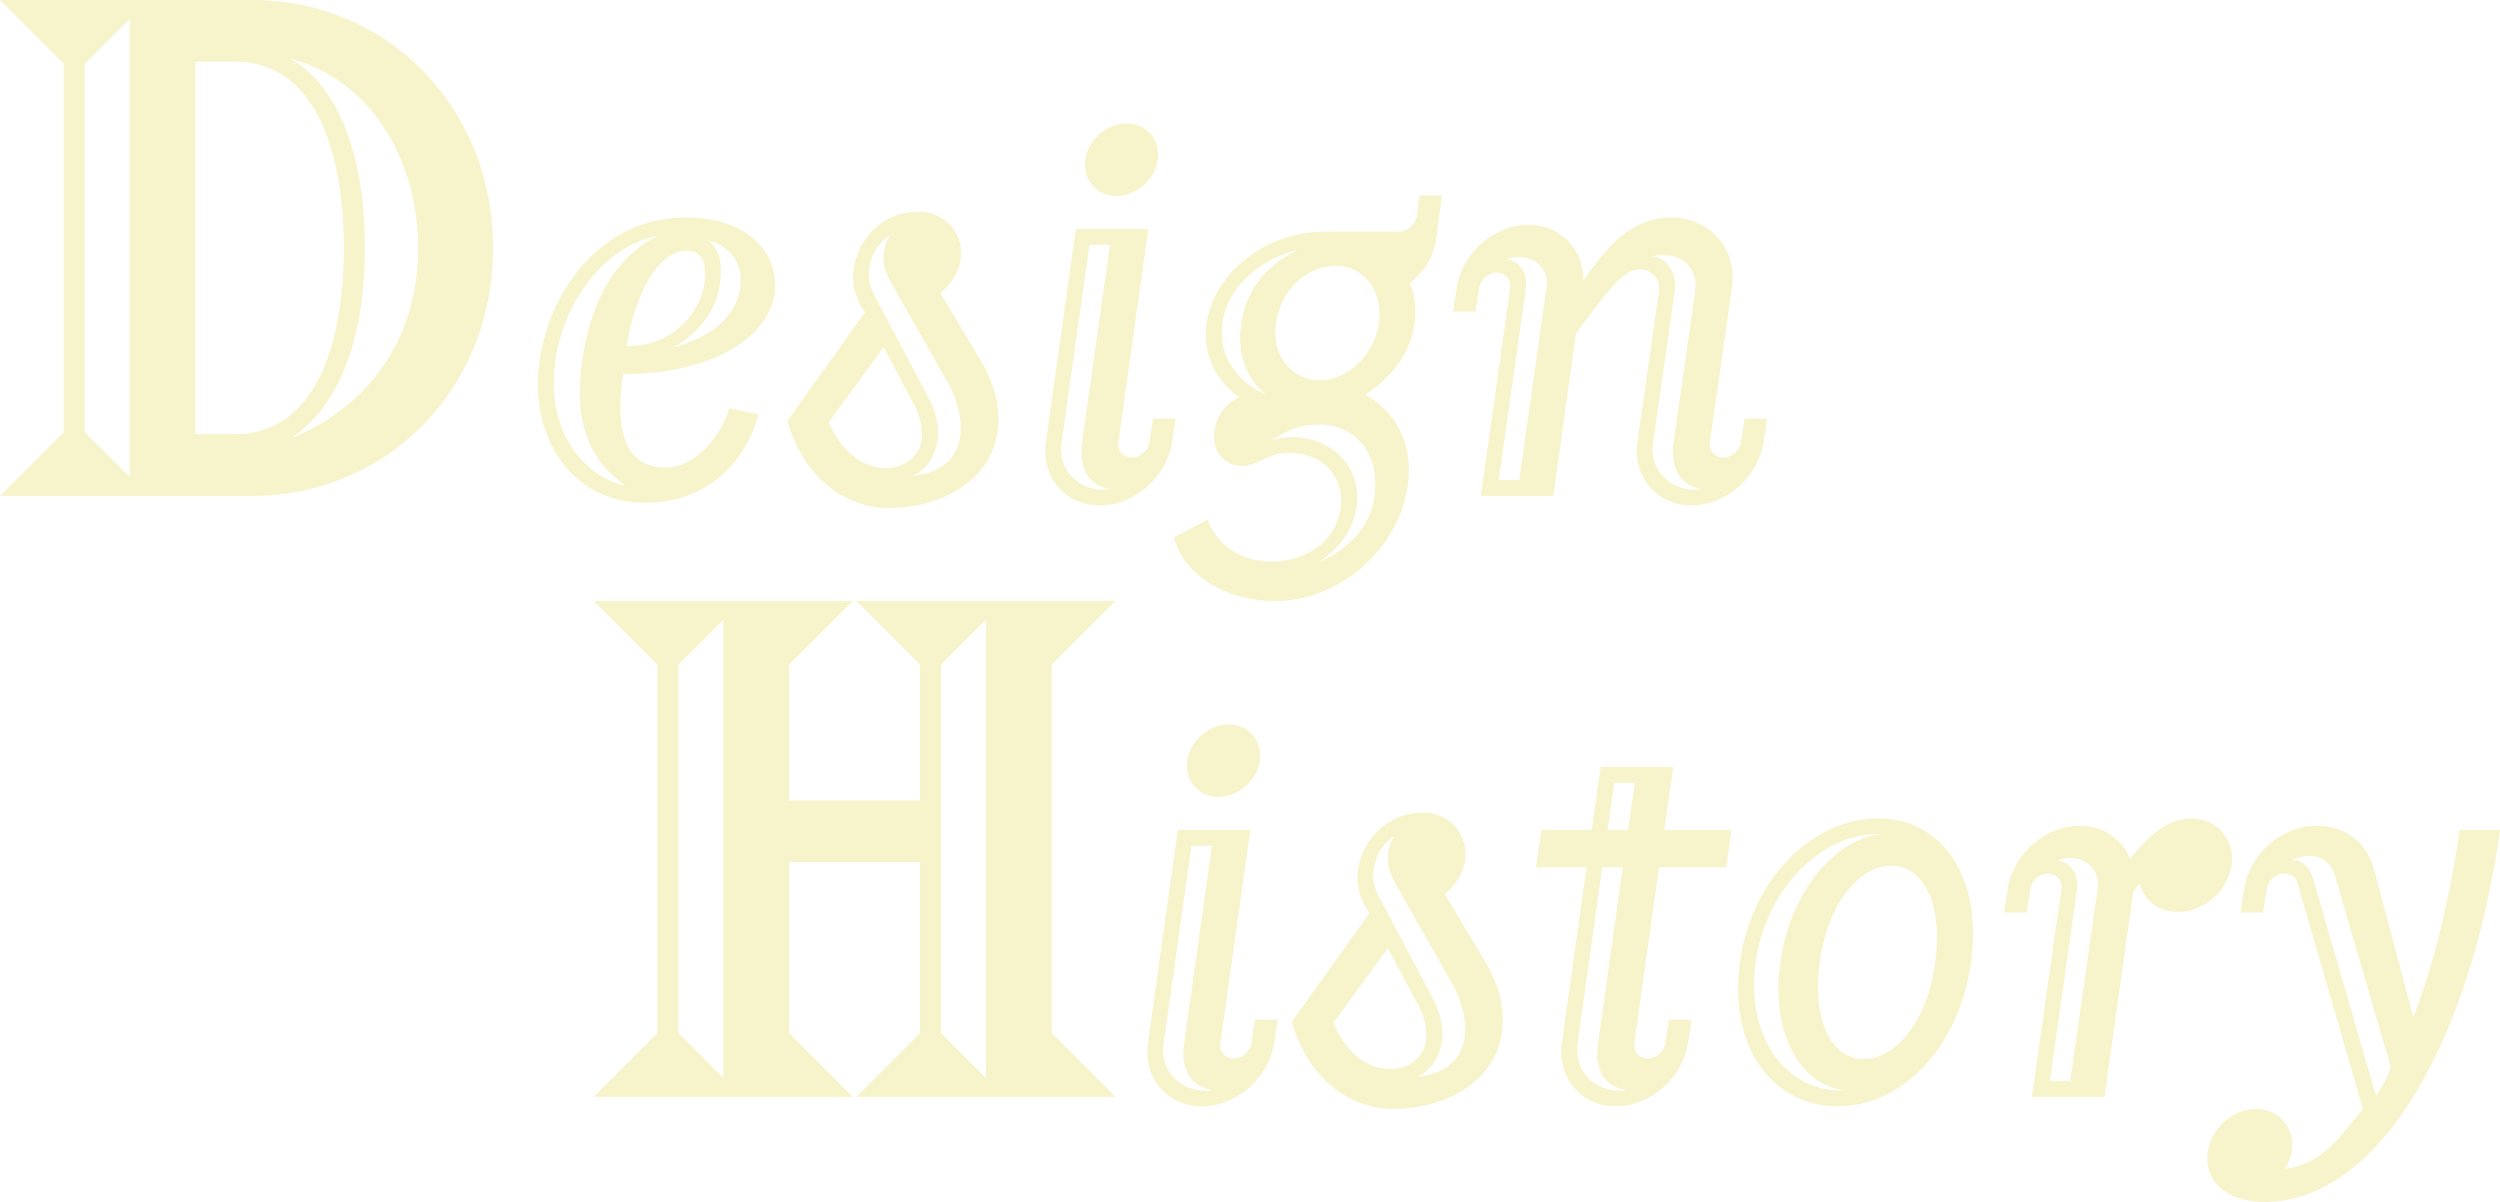
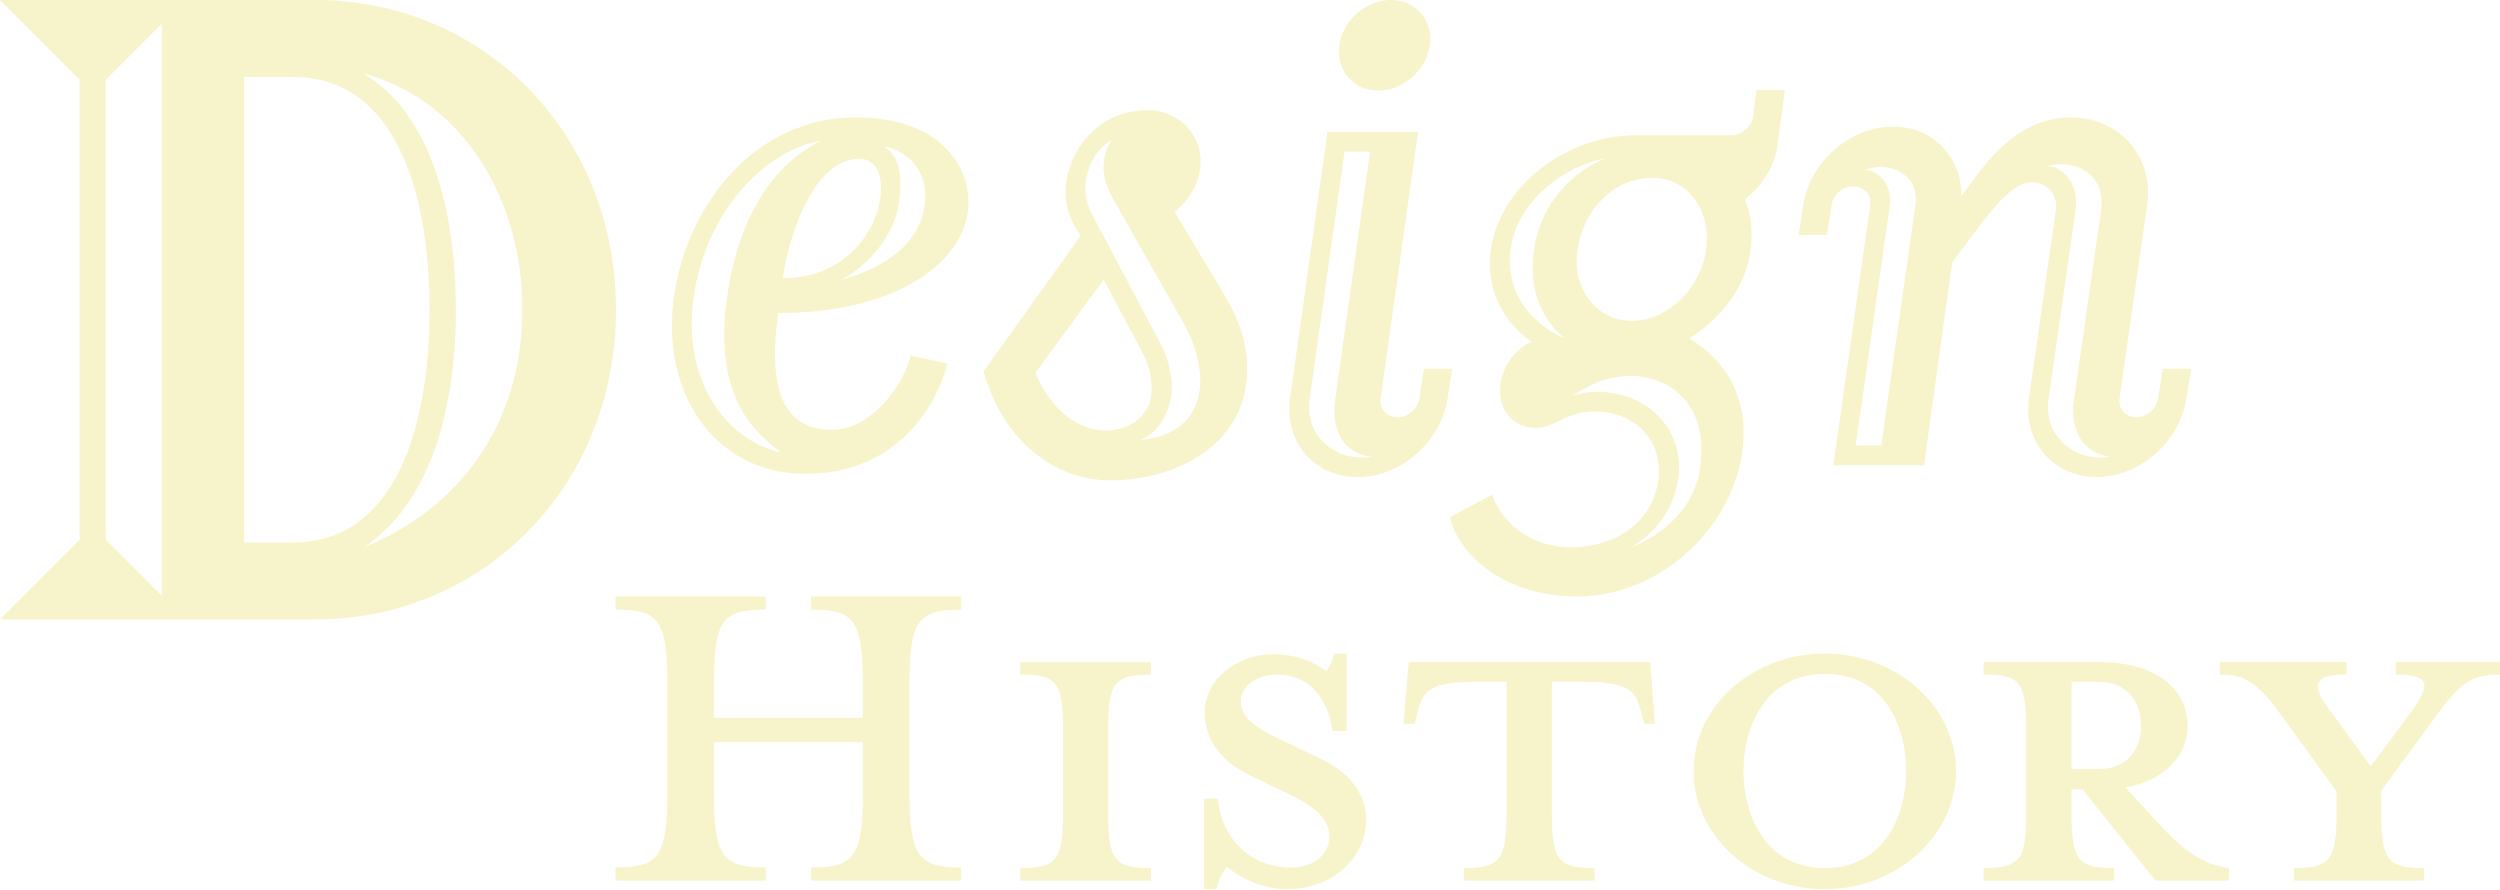
- <svg xmlns="http://www.w3.org/2000/svg" id="Layer_1" data-name="Layer 1" viewBox="0 0 1284.97 617.76">
+ <svg xmlns="http://www.w3.org/2000/svg" id="Layer_1" data-name="Layer 1" viewBox="0 0 1028.66 365.86">
  <defs>
    <style>
      .cls-1 {
        fill: #f7f3ca;
      }
    </style>
  </defs>
  <g>
-     <path class="cls-1" d="M573.35,308.88l-32.76,32.76v189.36l32.76,32.76h-133.2l32.76-32.76v-87.84h-67.32v87.84l32.76,32.76h-133.2l32.76-32.76v-189.36l-32.76-32.76h133.2l-32.76,32.76v69.84h67.32v-69.84l-32.76-32.76h133.2ZM371.75,318.6l-23.04,23.04v189.36l23.04,23.04v-235.44ZM506.75,318.6l-23.04,23.04v189.36l23.04,23.04v-235.44Z" />
-     <path class="cls-1" d="M617.81,568.62c-17.82,0-30.24-14.31-27.81-32.4l15.39-109.62h37.26l-15.39,109.62c-.54,4.32,2.43,7.83,7.02,7.83,4.05,0,8.37-3.51,8.91-7.83l1.89-12.15h11.61l-1.89,12.15c-2.7,17.82-19.17,32.4-36.99,32.4ZM608.63,536.22l14.31-101.52h-10.53l-14.31,101.52c-2.43,16.2,11.61,26.46,25.38,24.03-10.26-1.08-17.01-9.72-14.85-24.03ZM647.51,390.96c-1.35,10.26-11.07,18.63-21.33,18.63s-17.28-8.37-15.93-18.63,11.07-18.63,21.33-18.63,17.28,8.37,15.93,18.63Z" />
-     <path class="cls-1" d="M762.8,493.29c7.83,12.96,10.8,24.84,9.18,37.26-3.51,25.92-29.7,39.42-55.89,39.42-22.68,0-44.01-15.93-52.11-44.82l39.96-55.89s-7.83-9.18-5.94-22.14c2.16-14.85,14.31-29.43,33.48-29.43,13.23,0,23.22,10.8,21.6,24.03-1.35,11.07-10.53,17.82-10.53,17.82l20.25,33.75ZM714.47,549.45c10.26,0,18.63-6.75,18.63-16.74,0-5.13-1.08-10.26-3.51-14.85l-16.2-30.51-28.08,38.34c4.86,12.15,15.12,23.76,29.16,23.76ZM752.81,533.25c1.62-10.53-3.51-22.95-6.48-27.81l-28.35-49.95c-4.32-7.56-7.29-15.66-1.35-25.65-6.21,3.78-9.45,9.99-10.53,16.47-.81,4.86,0,9.99,3.24,15.66l27,51.03c2.97,5.13,5.94,14.31,4.86,21.87s-5.13,15.66-13.23,18.63c11.34-1.08,22.68-5.94,24.84-20.25Z" />
-     <path class="cls-1" d="M789.53,445.77l2.7-19.17h25.92l4.59-32.4h37.26l-4.59,32.4h34.56l-2.7,19.17h-34.56l-12.69,90.45c-.54,4.32,2.43,7.83,7.02,7.83,4.05,0,8.37-3.51,8.91-7.83l1.89-12.15h11.61l-1.89,12.15c-2.7,17.82-19.17,32.4-36.99,32.4s-30.24-14.58-27.81-32.4l12.69-90.45h-25.92ZM821.39,536.22l12.69-90.45h-10.53l-12.69,90.45c-2.16,16.2,11.61,26.46,25.38,24.03-10.26-1.08-17.01-9.18-14.85-24.03ZM840.29,402.3h-10.53l-3.51,24.3h10.53l3.51-24.3Z" />
-     <path class="cls-1" d="M1013.09,494.64c-5.94,43.2-35.1,73.98-68.58,73.98s-56.16-30.51-50.22-73.98c5.94-43.2,37.53-73.98,71.01-73.98s53.73,30.78,47.79,73.98ZM915.07,494.64c5.13-36.72,28.35-63.45,51.84-65.88-31.59-1.08-59.4,29.16-64.53,65.88s14.04,66.96,46.17,65.88c-22.95-2.43-38.61-29.16-33.48-65.88ZM958,544.32c16.47,0,32.67-19.44,36.72-49.68s-6.21-49.68-22.68-49.68-32.67,19.44-36.72,49.68c-4.05,30.24,6.21,49.68,22.68,49.68Z" />
-     <path class="cls-1" d="M1081.66,563.76h-37.26l15.12-106.92c.54-4.32-2.43-7.83-7.02-7.83-4.05,0-8.37,3.51-8.91,7.83l-1.89,12.15h-11.61l1.89-12.15c2.7-17.82,19.17-32.4,36.99-32.4,12.15,0,21.87,7.02,25.92,17.01,9.45-12.15,19.71-20.79,31.32-20.79,13.23,0,22.68,10.8,20.79,24.03-1.89,13.23-14.31,24.03-27.54,24.03-8.91,0-17.01-4.59-19.71-14.58l-3.24,4.05-14.85,105.57ZM1064.11,555.66l14.04-98.82c1.89-12.96-11.07-18.63-20.79-14.58,6.21.27,11.34,6.75,10.26,14.58l-14.04,98.82h10.53Z" />
-     <path class="cls-1" d="M1214.5,569.97l-34.02-117.45c-.81-2.43-4.05-3.51-6.48-3.51-4.05,0-8.37,3.51-8.91,7.83l-1.89,12.15h-11.61l1.89-12.15c2.7-17.82,19.17-32.4,36.99-32.4s26.73,11.34,29.7,22.14l20.25,76.14c10.53-26.73,18.9-61.56,23.76-96.12h20.79c-15.12,108.54-62.1,191.16-120.96,191.16-18.63,0-31.59-9.72-29.16-26.19,1.62-11.34,12.69-21.6,24.57-21.6s20.25,9.72,18.63,21.6c-.27,2.16-2.16,7.02-3.24,9.18,18.9-2.7,27.27-15.66,39.69-30.78ZM1200.19,450.36c-2.97-10.26-11.88-12.96-22.41-8.1,6.21-.81,9.72,4.86,11.07,9.18l32.4,111.78s5.67-7.83,7.56-14.85l-28.62-98.01Z" />
+     <path class="cls-1" d="M129.6,254.88H0l32.76-32.76V32.76L0,0h129.6c69.12,0,123.84,54.72,123.84,127.44s-54.72,127.44-123.84,127.44ZM66.6,9.72l-23.04,23.04v189.36l23.04,23.04V9.72ZM120.6,31.68h-20.16v191.52h20.16c42.48,0,56.16-48.24,56.16-95.76s-13.68-95.76-56.16-95.76ZM187.56,127.44c0,43.92-11.88,80.64-38.16,97.92,39.24-15.84,65.52-50.4,65.52-97.92s-26.28-87.12-65.52-97.2c26.28,15.12,38.16,53.28,38.16,97.2Z" />
+     <path class="cls-1" d="M320.22,128.79c-5.4,37.8,6.21,48.06,22.14,48.06s29.16-17.82,32.4-30.51l15.12,3.24c-5.4,20.25-22.95,45.36-58.32,45.36-38.34,0-59.67-34.29-54.27-72.63,5.4-38.88,34.02-73.98,74.79-73.98,36.18,0,48.33,21.87,46.17,38.61-2.97,22.41-31.05,41.85-78.03,41.85ZM299.16,122.31c5.67-40.5,24.84-57.78,38.88-64.53-24.84,4.59-47.79,30.51-52.65,64.53-4.86,34.02,13.23,58.86,36.18,63.99-11.61-8.64-28.08-23.49-22.41-63.99ZM362.07,82.35c1.62-10.8-1.62-17.01-8.64-17.01-18.09,0-28.62,29.97-31.32,49.14,26.73,0,38.34-20.52,39.96-32.13ZM363.69,60.21c5.4,3.24,8.1,10.26,6.21,23.22-2.16,15.66-15.93,28.08-24.3,31.86,19.17-5.13,32.67-15.39,34.83-30.51,2.43-17.55-11.07-23.76-16.74-24.57Z" />
+     <path class="cls-1" d="M503.55,120.96c7.83,12.96,10.8,24.84,9.18,37.26-3.51,25.92-29.7,39.42-55.89,39.42-22.68,0-44.01-15.93-52.11-44.82l39.96-55.89s-7.83-9.18-5.94-22.14c2.16-14.85,14.31-29.43,33.48-29.43,13.23,0,23.22,10.8,21.6,24.03-1.35,11.07-10.53,17.82-10.53,17.82l20.25,33.75ZM455.22,177.12c10.26,0,18.63-6.75,18.63-16.74,0-5.13-1.08-10.26-3.51-14.85l-16.2-30.51-28.08,38.34c4.86,12.15,15.12,23.76,29.16,23.76ZM493.56,160.92c1.62-10.53-3.51-22.95-6.48-27.81l-28.35-49.95c-4.32-7.56-7.29-15.66-1.35-25.65-6.21,3.78-9.45,9.99-10.53,16.47-.81,4.86,0,9.99,3.24,15.66l27,51.03c2.97,5.13,5.94,14.31,4.86,21.87s-5.13,15.66-13.23,18.63c11.34-1.08,22.68-5.94,24.84-20.25Z" />
+     <path class="cls-1" d="M558.63,196.29c-17.82,0-30.24-14.31-27.81-32.4l15.39-109.62h37.26l-15.39,109.62c-.54,4.32,2.43,7.83,7.02,7.83,4.05,0,8.37-3.51,8.91-7.83l1.89-12.15h11.61l-1.89,12.15c-2.7,17.82-19.17,32.4-36.99,32.4ZM549.45,163.89l14.31-101.52h-10.53l-14.31,101.52c-2.43,16.2,11.61,26.46,25.38,24.03-10.26-1.08-17.01-9.72-14.85-24.03ZM588.33,18.63c-1.35,10.26-11.07,18.63-21.33,18.63s-17.28-8.37-15.93-18.63,11.07-18.63,21.33-18.63,17.28,8.37,15.93,18.63Z" />
+     <path class="cls-1" d="M617.49,157.41c1.08-7.02,6.21-14.04,12.69-16.74-12.42-8.64-18.9-22.68-16.74-38.07,3.78-25.92,30.78-46.98,60.21-46.98h38.88c4.05,0,8.37-3.51,8.91-7.83l1.35-10.8h11.61l-2.97,22.41c-1.35,10.53-7.56,17.82-13.5,22.68,2.7,6.21,3.24,13.23,2.43,20.52-1.89,14.85-11.61,28.08-25.38,36.72,15.66,8.91,24.84,25.38,21.87,46.71-4.59,32.67-35.1,59.4-67.77,59.4s-49.95-19.71-52.38-32.67l17.28-9.18c3.51,10.53,14.85,21.6,32.4,21.6s33.21-9.45,35.91-27.27c2.16-15.12-7.83-28.62-26.73-28.62-10.53,0-16.2,6.75-23.49,6.75-10.26,0-16.2-8.37-14.58-18.63ZM621.54,102.6c-2.7,20.25,11.88,32.4,22.41,36.72-9.72-7.83-15.12-20.25-12.69-36.72,3.24-22.41,19.98-33.75,29.43-37.53-14.85,2.7-36.18,15.93-39.15,37.53ZM671.22,154.71c-11.34,0-18.09,4.32-24.3,8.1,0,0,5.67-1.62,9.45-1.62,24.03,0,36.45,17.82,34.29,34.83-2.16,16.2-12.15,24.57-19.44,29.16,10.53-4.05,25.65-14.31,28.35-32.67,3.78-26.46-12.96-37.8-28.35-37.8ZM649.08,102.6c-2.43,16.2,7.83,29.43,22.41,29.43s28.35-13.23,30.51-29.43-7.56-29.43-22.14-29.43c-15.93,0-28.35,13.23-30.78,29.43Z" />
+     <path class="cls-1" d="M811.35,74.79c8.37-11.34,20.79-26.46,40.77-26.46s34.29,16.2,31.32,36.18l-11.34,79.38c-.54,4.32,2.43,7.83,7.02,7.83,4.05,0,8.37-3.51,8.91-7.83l1.89-12.15h11.61l-1.89,12.15c-2.7,17.82-19.17,32.4-36.99,32.4s-30.24-14.58-27.81-32.4l11.07-77.49c.81-6.21-3.51-11.34-9.72-11.34s-12.15,5.13-23.49,20.25l-9.45,12.69-11.61,83.43h-37.26l15.12-106.92c.54-4.32-2.43-7.83-7.02-7.83-4.05,0-8.37,3.51-8.91,7.83l-1.89,12.15h-11.61l1.89-12.15c2.7-17.82,19.17-32.4,36.99-32.4,16.47,0,28.35,12.69,28.08,28.62l4.32-5.94ZM774.08,183.33l14.04-98.82c1.89-12.96-11.07-18.63-20.79-14.58,6.21.27,11.34,6.75,10.26,14.58l-14.04,98.82h10.53ZM841.59,68.58c5.94-1.08,14.04,6.21,12.42,17.82l-11.07,77.49c-2.43,16.2,11.61,26.46,25.38,24.03-10.26-1.08-17.01-9.72-14.85-24.03l11.07-77.49c2.16-15.93-12.42-21.33-22.95-17.82Z" />
  </g>
  <g>
-     <path class="cls-1" d="M129.6,254.88H0l32.76-32.76V32.76L0,0h129.6c69.12,0,123.84,54.72,123.84,127.44s-54.72,127.44-123.84,127.44ZM66.6,9.72l-23.04,23.04v189.36l23.04,23.04V9.72ZM120.6,31.68h-20.16v191.52h20.16c42.48,0,56.16-48.24,56.16-95.76s-13.68-95.76-56.16-95.76ZM187.56,127.44c0,43.92-11.88,80.64-38.16,97.92,39.24-15.84,65.52-50.4,65.52-97.92s-26.28-87.12-65.52-97.2c26.28,15.12,38.16,53.28,38.16,97.2Z" />
-     <path class="cls-1" d="M320.22,192.24c-5.4,37.8,6.21,48.06,22.14,48.06s29.16-17.82,32.4-30.51l15.12,3.24c-5.4,20.25-22.95,45.36-58.32,45.36-38.34,0-59.67-34.29-54.27-72.63,5.4-38.88,34.02-73.98,74.79-73.98,36.18,0,48.33,21.87,46.17,38.61-2.97,22.41-31.05,41.85-78.03,41.85ZM299.16,185.76c5.67-40.5,24.84-57.78,38.88-64.53-24.84,4.59-47.79,30.51-52.65,64.53-4.86,34.02,13.23,58.86,36.18,63.99-11.61-8.64-28.08-23.49-22.41-63.99ZM362.07,145.8c1.62-10.8-1.62-17.01-8.64-17.01-18.09,0-28.62,29.97-31.32,49.14,26.73,0,38.34-20.52,39.96-32.13ZM363.69,123.66c5.4,3.24,8.1,10.26,6.21,23.22-2.16,15.66-15.93,28.08-24.3,31.86,19.17-5.13,32.67-15.39,34.83-30.51,2.43-17.55-11.07-23.76-16.74-24.57Z" />
-     <path class="cls-1" d="M503.55,184.41c7.83,12.96,10.8,24.84,9.18,37.26-3.51,25.92-29.7,39.42-55.89,39.42-22.68,0-44.01-15.93-52.11-44.82l39.96-55.89s-7.83-9.18-5.94-22.14c2.16-14.85,14.31-29.43,33.48-29.43,13.23,0,23.22,10.8,21.6,24.03-1.35,11.07-10.53,17.82-10.53,17.82l20.25,33.75ZM455.22,240.57c10.26,0,18.63-6.75,18.63-16.74,0-5.13-1.08-10.26-3.51-14.85l-16.2-30.51-28.08,38.34c4.86,12.15,15.12,23.76,29.16,23.76ZM493.56,224.37c1.62-10.53-3.51-22.95-6.48-27.81l-28.35-49.95c-4.32-7.56-7.29-15.66-1.35-25.65-6.21,3.78-9.45,9.99-10.53,16.47-.81,4.86,0,9.99,3.24,15.66l27,51.03c2.97,5.13,5.94,14.31,4.86,21.87-1.08,7.56-5.13,15.66-13.23,18.63,11.34-1.08,22.68-5.94,24.84-20.25Z" />
-     <path class="cls-1" d="M565.38,259.74c-17.82,0-30.24-14.31-27.81-32.4l15.39-109.62h37.26l-15.39,109.62c-.54,4.32,2.43,7.83,7.02,7.83,4.05,0,8.37-3.51,8.91-7.83l1.89-12.15h11.61l-1.89,12.15c-2.7,17.82-19.17,32.4-36.99,32.4ZM556.2,227.34l14.31-101.52h-10.53l-14.31,101.52c-2.43,16.2,11.61,26.46,25.38,24.03-10.26-1.08-17.01-9.72-14.85-24.03ZM595.08,82.08c-1.35,10.26-11.07,18.63-21.33,18.63s-17.28-8.37-15.93-18.63c1.35-10.26,11.07-18.63,21.33-18.63s17.28,8.37,15.93,18.63Z" />
-     <path class="cls-1" d="M624.24,220.86c1.08-7.02,6.21-14.04,12.69-16.74-12.42-8.64-18.9-22.68-16.74-38.07,3.78-25.92,30.78-46.98,60.21-46.98h38.88c4.05,0,8.37-3.51,8.91-7.83l1.35-10.8h11.61l-2.97,22.41c-1.35,10.53-7.56,17.82-13.5,22.68,2.7,6.21,3.24,13.23,2.43,20.52-1.89,14.85-11.61,28.08-25.38,36.72,15.66,8.91,24.84,25.38,21.87,46.71-4.59,32.67-35.1,59.4-67.77,59.4s-49.95-19.71-52.38-32.67l17.28-9.18c3.51,10.53,14.85,21.6,32.4,21.6s33.21-9.45,35.91-27.27c2.16-15.12-7.83-28.62-26.73-28.62-10.53,0-16.2,6.75-23.49,6.75-10.26,0-16.2-8.37-14.58-18.63ZM628.29,166.05c-2.7,20.25,11.88,32.4,22.41,36.72-9.72-7.83-15.12-20.25-12.69-36.72,3.24-22.41,19.98-33.75,29.43-37.53-14.85,2.7-36.18,15.93-39.15,37.53ZM677.97,218.16c-11.34,0-18.09,4.32-24.3,8.1,0,0,5.67-1.62,9.45-1.62,24.03,0,36.45,17.82,34.29,34.83-2.16,16.2-12.15,24.57-19.44,29.16,10.53-4.05,25.65-14.31,28.35-32.67,3.78-26.46-12.96-37.8-28.35-37.8ZM655.83,166.05c-2.43,16.2,7.83,29.43,22.41,29.43s28.35-13.23,30.51-29.43-7.56-29.43-22.14-29.43c-15.93,0-28.35,13.23-30.78,29.43Z" />
-     <path class="cls-1" d="M818.1,138.24c8.37-11.34,20.79-26.46,40.77-26.46s34.29,16.2,31.32,36.18l-11.34,79.38c-.54,4.32,2.43,7.83,7.02,7.83,4.05,0,8.37-3.51,8.91-7.83l1.89-12.15h11.61l-1.89,12.15c-2.7,17.82-19.17,32.4-36.99,32.4s-30.24-14.58-27.81-32.4l11.07-77.49c.81-6.21-3.51-11.34-9.72-11.34s-12.15,5.13-23.49,20.25l-9.45,12.69-11.61,83.43h-37.26l15.12-106.92c.54-4.32-2.43-7.83-7.02-7.83-4.05,0-8.37,3.51-8.91,7.83l-1.89,12.15h-11.61l1.89-12.15c2.7-17.82,19.17-32.4,36.99-32.4,16.47,0,28.35,12.69,28.08,28.62l4.32-5.94ZM780.84,246.78l14.04-98.82c1.89-12.96-11.07-18.63-20.79-14.58,6.21.27,11.34,6.75,10.26,14.58l-14.04,98.82h10.53ZM848.34,132.03c5.94-1.08,14.04,6.21,12.42,17.82l-11.07,77.49c-2.43,16.2,11.61,26.46,25.38,24.03-10.26-1.08-17.01-9.72-14.85-24.03l11.07-77.49c2.16-15.93-12.42-21.33-22.95-17.82Z" />
+     <path class="cls-1" d="M355.03,295.38v-13.23c0-27-3.24-31.32-21.33-31.32v-5.4h61.83v5.4c-17.82,0-21.33,4.32-21.33,31.32v43.2c0,27,3.51,31.59,21.33,31.59v5.4h-61.83v-5.4c18.09,0,21.33-4.59,21.33-31.59v-19.98h-61.29v19.98c0,27,3.24,31.59,21.33,31.59v5.4h-61.83v-5.4c18.09,0,21.33-4.59,21.33-31.59v-43.2c0-27-3.24-31.32-21.33-31.32v-5.4h61.83v5.4c-18.09,0-21.33,4.32-21.33,31.32v13.23h61.29Z" />
+     <path class="cls-1" d="M419.82,362.35v-5.13c15.12,0,17.55-3.51,17.55-22.68v-34.56c0-19.17-2.43-22.41-17.55-22.41v-5.13h53.73v5.13c-15.12,0-17.55,3.24-17.55,22.41v34.56c0,19.17,2.43,22.68,17.55,22.68v5.13h-53.73Z" />
+     <path class="cls-1" d="M529.44,365.86c-10.8,0-20.52-5.67-24.57-9.18-1.35,1.35-3.78,5.4-4.32,9.18h-5.13v-37.26h5.67c1.89,17.82,14.31,28.35,30.24,28.35,8.64,0,15.66-4.86,15.66-12.96,0-7.02-6.21-12.42-17.28-17.55l-15.12-7.29c-11.07-5.13-18.9-14.04-18.9-25.92,0-12.96,12.15-24.03,28.62-24.03,8.91,0,16.47,3.24,21.33,7.02,1.08-1.08,2.7-4.05,3.24-7.29h5.13v31.86h-5.67c-1.89-12.69-8.91-23.22-22.95-23.22-7.83,0-14.85,4.32-14.85,11.07s5.67,10.8,18.63,16.74l15.12,7.29c12.96,6.21,17.82,16.2,17.82,24.3,0,17.01-14.85,28.89-32.67,28.89Z" />
+     <path class="cls-1" d="M608.01,280.53c-19.44,0-22.41,3.24-24.57,12.15l-1.35,5.13h-4.59l2.16-25.38h99.36l1.89,25.38h-4.32l-1.35-5.13c-2.43-8.91-5.13-12.15-24.57-12.15h-12.15v54c0,19.17,2.43,22.68,17.55,22.68v5.13h-53.73v-5.13c14.85,0,17.55-3.51,17.55-22.68v-54h-11.88Z" />
+     <path class="cls-1" d="M750.84,365.86c-29.7,0-54-21.87-54-48.6s24.3-48.33,54-48.33,54,21.87,54,48.33-24.3,48.6-54,48.6ZM750.84,277.29c-24.84,0-33.48,22.41-33.48,39.96s8.64,39.96,33.48,39.96,33.48-22.14,33.48-39.96-8.37-39.96-33.48-39.96Z" />
+     <path class="cls-1" d="M852.35,324.81v9.72c0,19.17,2.43,22.68,17.55,22.68v5.13h-53.73v-5.13c15.12,0,17.55-3.51,17.55-22.68v-34.56c0-19.17-2.43-22.41-17.55-22.41v-5.13h47.52c23.76,0,36.45,11.34,36.45,26.19,0,11.88-8.91,22.41-25.65,25.38l12.42,13.5c10.8,11.88,18.63,18.09,30.24,19.71v5.13h-30.24l-29.97-37.53h-4.59ZM863.42,280.53h-11.07v35.91h11.07c12.15,0,17.55-8.37,17.55-17.82s-5.4-18.09-17.55-18.09Z" />
+     <path class="cls-1" d="M1001.39,295.92l-21.6,29.43v9.18c0,19.17,2.43,22.68,17.55,22.68v5.13h-53.46v-5.13c14.85,0,17.55-3.51,17.55-22.68v-8.91l-21.6-29.7c-10.26-14.04-14.58-18.36-26.46-18.36v-5.13h52.11v5.13c-13.5,0-14.85,4.05-6.75,14.85l16.74,22.95,17.01-22.95c8.1-11.07,7.02-14.85-6.75-14.85v-5.13h42.93v5.13c-12.96,0-17.28,4.59-27.27,18.36Z" />
  </g>
</svg>
